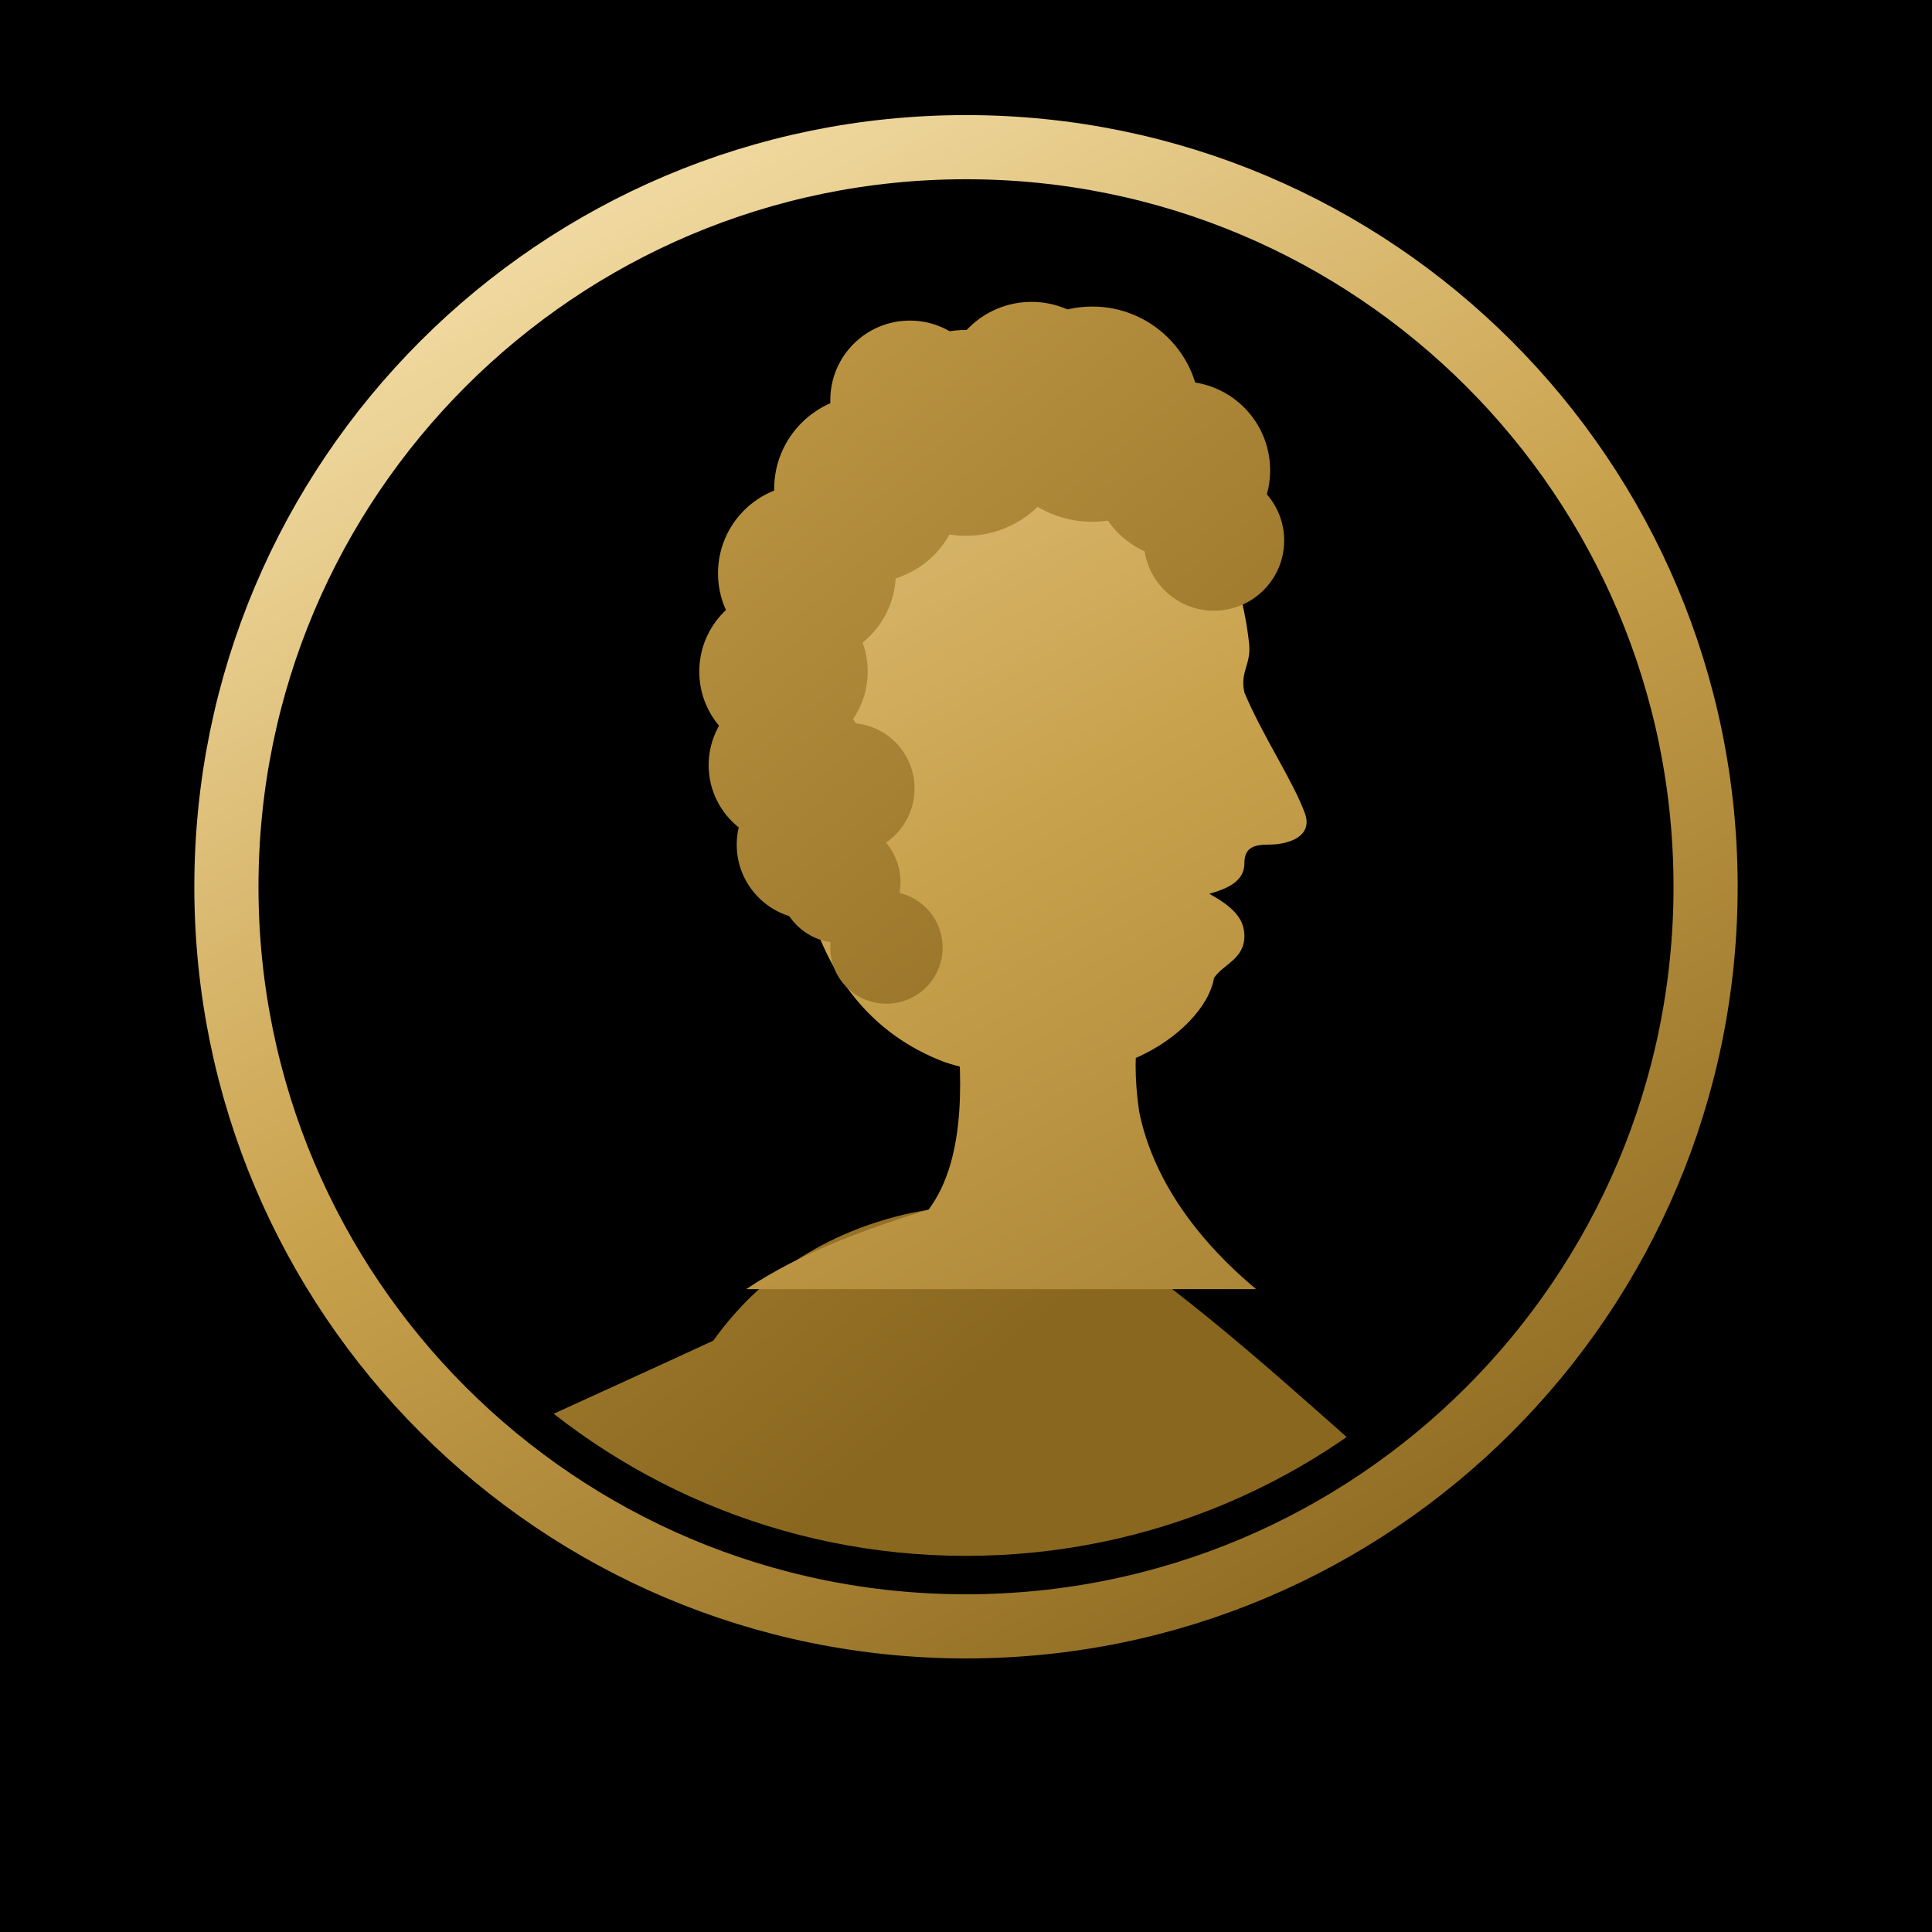
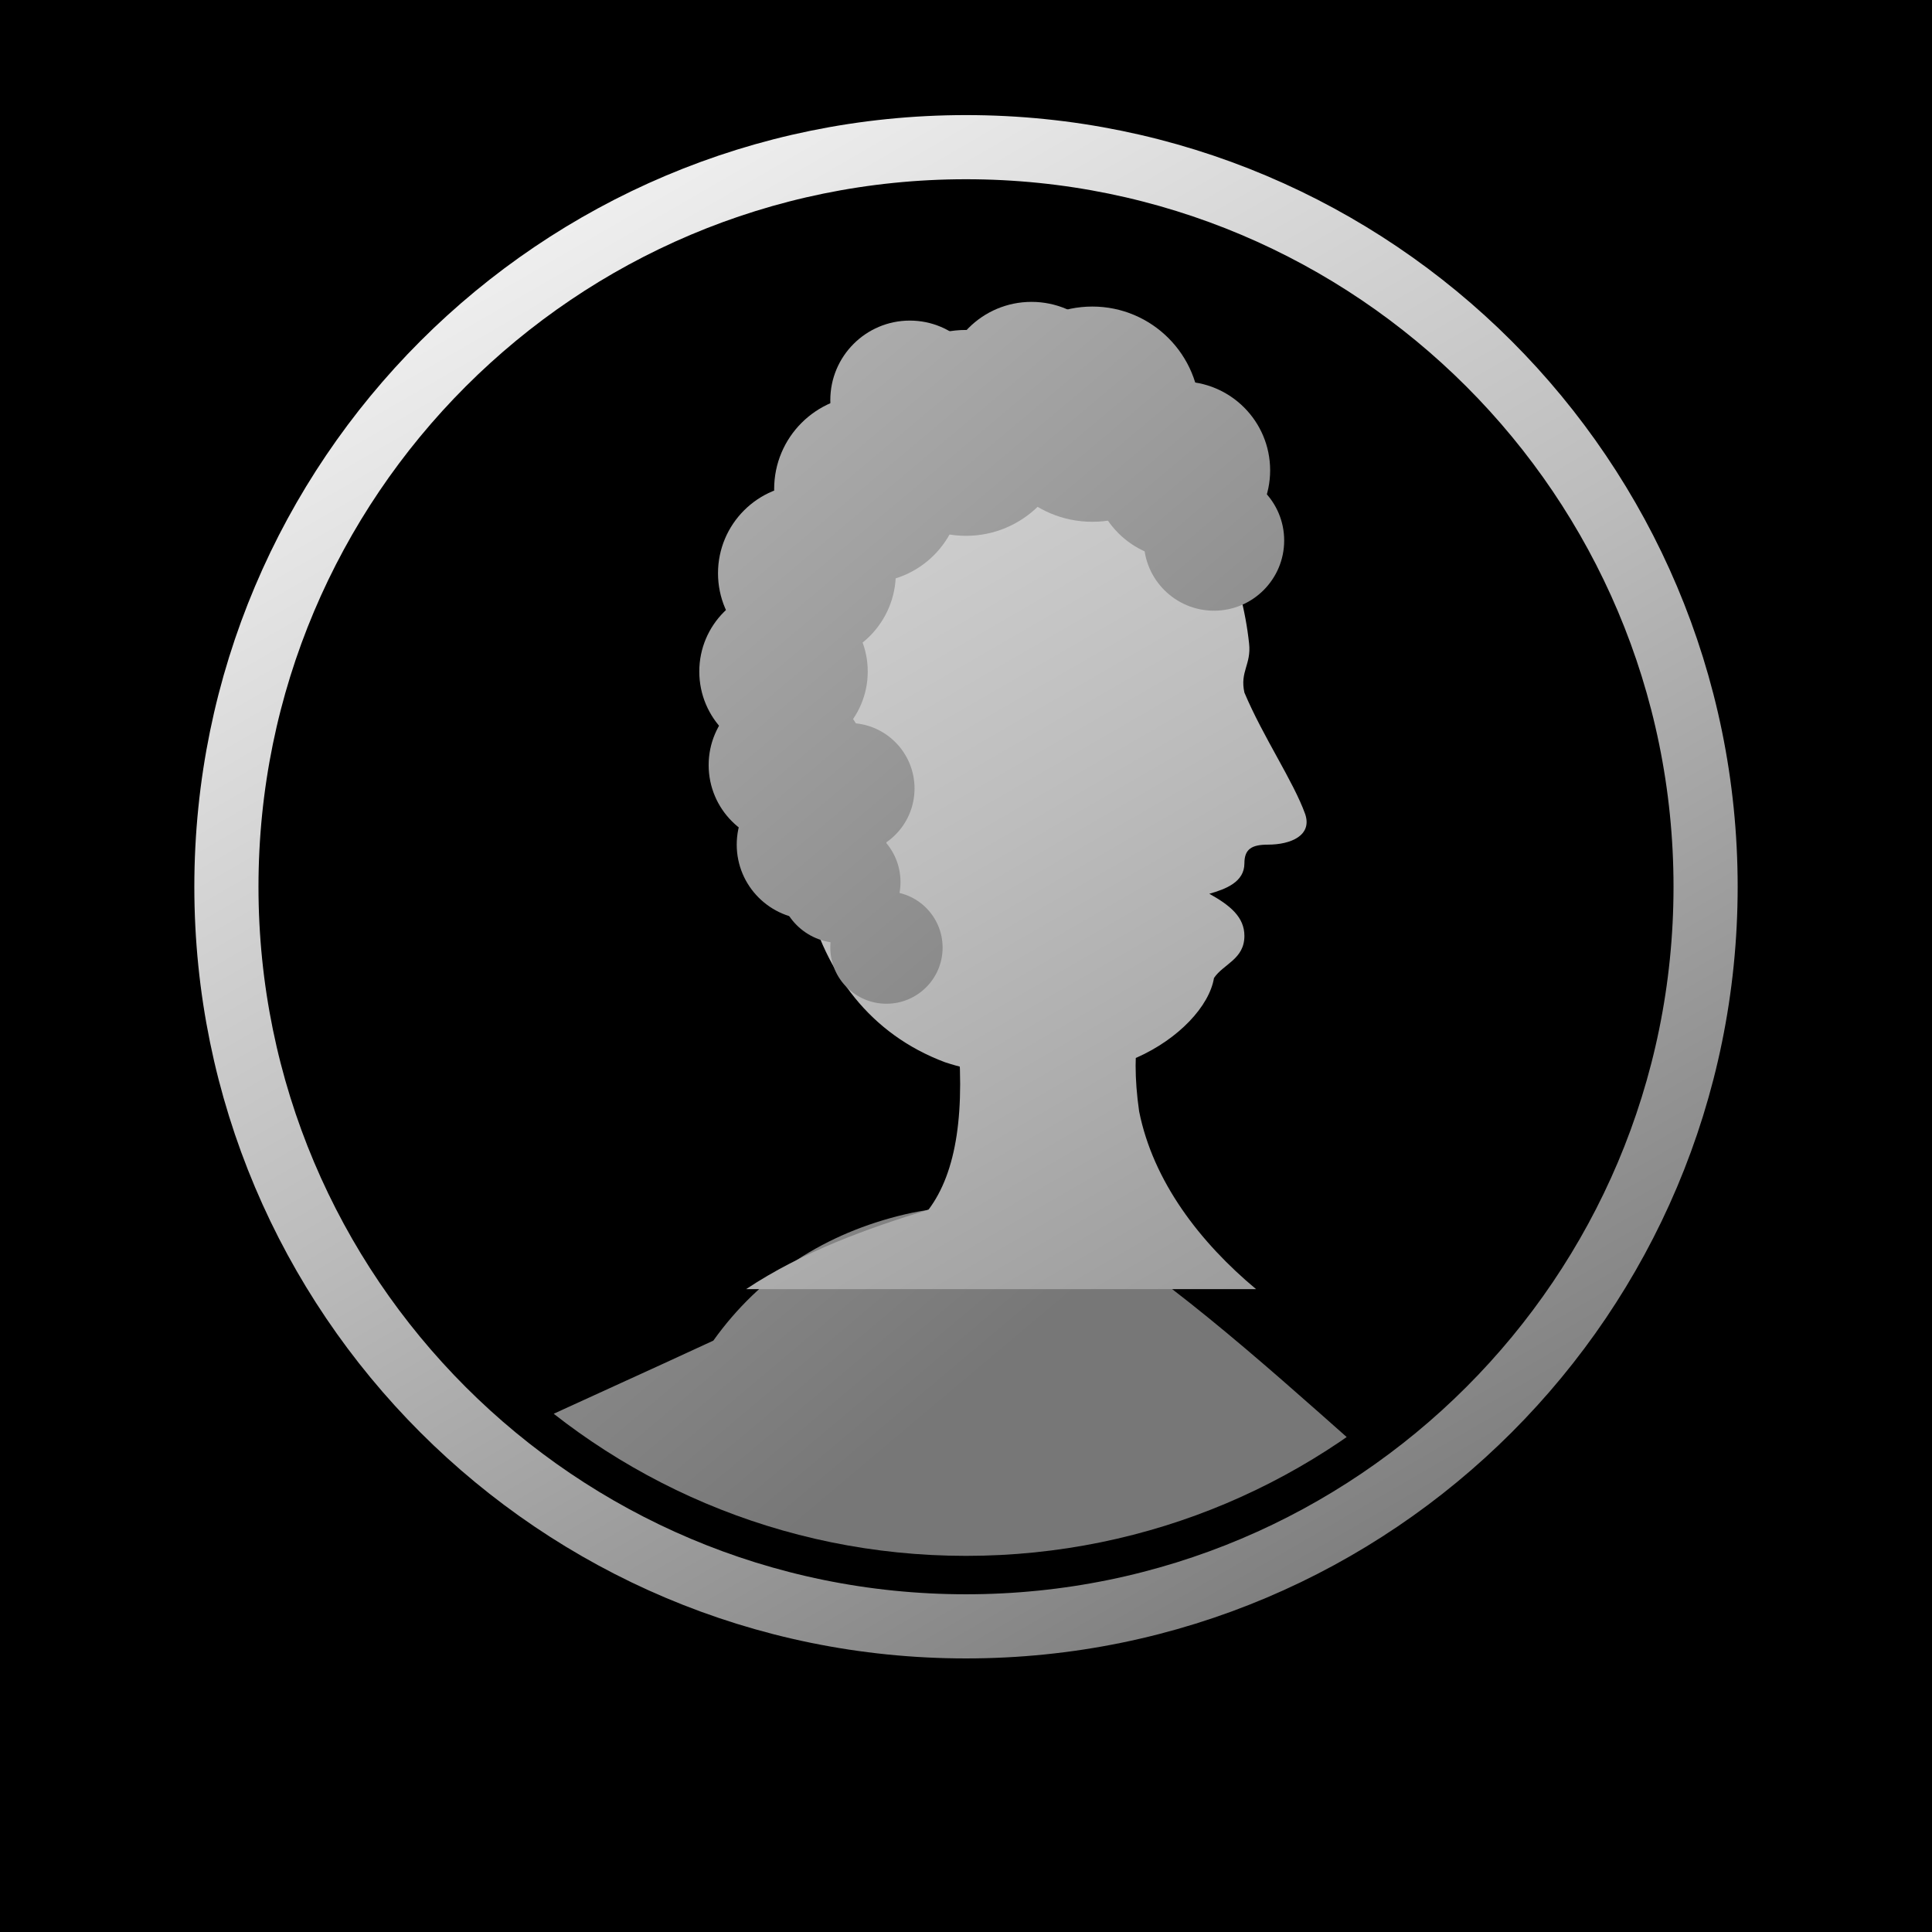
<svg xmlns="http://www.w3.org/2000/svg" viewBox="0 0 1024 1024" width="32" height="32" role="img" aria-label="Zelos">
  <defs>
-     <linearGradient id="gold" x1="300" y1="120" x2="740" y2="880" gradientUnits="userSpaceOnUse">
-       <stop offset="0" stop-color="#F0D9A0" />
-       <stop offset=".45" stop-color="#C9A24D" />
-       <stop offset="1" stop-color="#8A671F" />
+     <linearGradient id="silver" x1="300" y1="120" x2="740" y2="880" gradientUnits="userSpaceOnUse">
+       <stop offset="0" stop-color="#EEEEEE" />
+       <stop offset=".45" stop-color="#BDBDBD" />
+       <stop offset="1" stop-color="#777777" />
    </linearGradient>
-     <linearGradient id="goldDeep" x1="340" y1="180" x2="660" y2="560" gradientUnits="userSpaceOnUse">
-       <stop offset="0" stop-color="#C9A24D" />
-       <stop offset="1" stop-color="#8A671F" />
+     <linearGradient id="silverDeep" x1="340" y1="180" x2="660" y2="560" gradientUnits="userSpaceOnUse">
+       <stop offset="0" stop-color="#BDBDBD" />
+       <stop offset="1" stop-color="#777777" />
    </linearGradient>
-     <linearGradient id="goldLeaf" x1="240" y1="240" x2="800" y2="820" gradientUnits="userSpaceOnUse">
-       <stop offset="0" stop-color="#D9B86A" />
-       <stop offset=".5" stop-color="#BE9440" />
-       <stop offset="1" stop-color="#8A671F" />
+     <linearGradient id="silverLeaf" x1="240" y1="240" x2="800" y2="820" gradientUnits="userSpaceOnUse">
+       <stop offset="0" stop-color="#D0D0D0" />
+       <stop offset=".5" stop-color="#AAAAAA" />
+       <stop offset="1" stop-color="#777777" />
    </linearGradient>
    <clipPath id="disc">
      <circle cx="512" cy="470" r="286" />
    </clipPath>
  </defs>
  <rect width="1024" height="1024" fill="#000000" />
-   <circle cx="512" cy="470" r="392" fill="none" stroke="url(#gold)" stroke-width="34" />
+   <circle cx="512" cy="470" r="392" fill="none" stroke="url(#silver)" stroke-width="34" />
  <g clip-path="url(#disc)" transform="translate(512 470) scale(1.24) translate(-512 -470)">
-     <path d=" M 404 664 C 424 636 452 618 486 610 C 520 602 556 610 584 630 C 626 660 668 700 712 738 C 744 766 780 788 812 800 L 240 800 L 240 742 C 288 716 348 690 404 664 Z" fill="url(#goldDeep)" />
-     <path d=" M 508 528 C 512 566 508 592 496 608 C 470 616 442 626 418 642 L 636 642 C 612 622 592 596 586 566 C 584 552 584 540 586 530 C 562 552 530 550 508 528 Z" fill="url(#gold)" />
-     <path d=" M 598 286 C 618 308 630 338 633 366 C 634 375 629 378 631 387 C 639 406 652 425 657 439 C 660 448 651 452 641 452 C 634 452 631 454 631 460 C 631 468 623 471 616 473 C 625 478 631 483 631 491 C 631 501 622 503 618 509 C 616 521 603 535 585 543 C 559 553 527 553 503 545 C 471 533 452 507 444 475 C 436 441 438 403 448 369 C 463 323 508 288 556 282 C 572 280 587 281 598 286 Z" fill="url(#gold)" />
-     <g fill="url(#goldDeep)">
+     <path d=" M 404 664 C 424 636 452 618 486 610 C 520 602 556 610 584 630 C 626 660 668 700 712 738 C 744 766 780 788 812 800 L 240 800 L 240 742 C 288 716 348 690 404 664 Z" fill="url(#silverDeep)" />
+     <path d=" M 508 528 C 512 566 508 592 496 608 C 470 616 442 626 418 642 L 636 642 C 612 622 592 596 586 566 C 584 552 584 540 586 530 C 562 552 530 550 508 528 Z" fill="url(#silver)" />
+     <path d=" M 598 286 C 618 308 630 338 633 366 C 634 375 629 378 631 387 C 639 406 652 425 657 439 C 660 448 651 452 641 452 C 634 452 631 454 631 460 C 631 468 623 471 616 473 C 625 478 631 483 631 491 C 631 501 622 503 618 509 C 616 521 603 535 585 543 C 559 553 527 553 503 545 C 471 533 452 507 444 475 C 436 441 438 403 448 369 C 463 323 508 288 556 282 C 572 280 587 281 598 286 Z" fill="url(#silver)" />
+     <g fill="url(#silverDeep)">
      <circle cx="566" cy="268" r="46" />
      <circle cx="512" cy="276" r="44" />
      <circle cx="470" cy="300" r="40" />
      <circle cx="444" cy="336" r="38" />
      <circle cx="434" cy="378" r="36" />
      <circle cx="436" cy="418" r="34" />
      <circle cx="446" cy="452" r="32" />
      <circle cx="604" cy="292" r="38" />
      <circle cx="618" cy="322" r="30" />
      <circle cx="540" cy="258" r="38" />
      <circle cx="488" cy="262" r="34" />
      <circle cx="462" cy="428" r="28" />
      <circle cx="458" cy="468" r="26" />
      <circle cx="478" cy="496" r="24" />
    </g>
  </g>
</svg>
